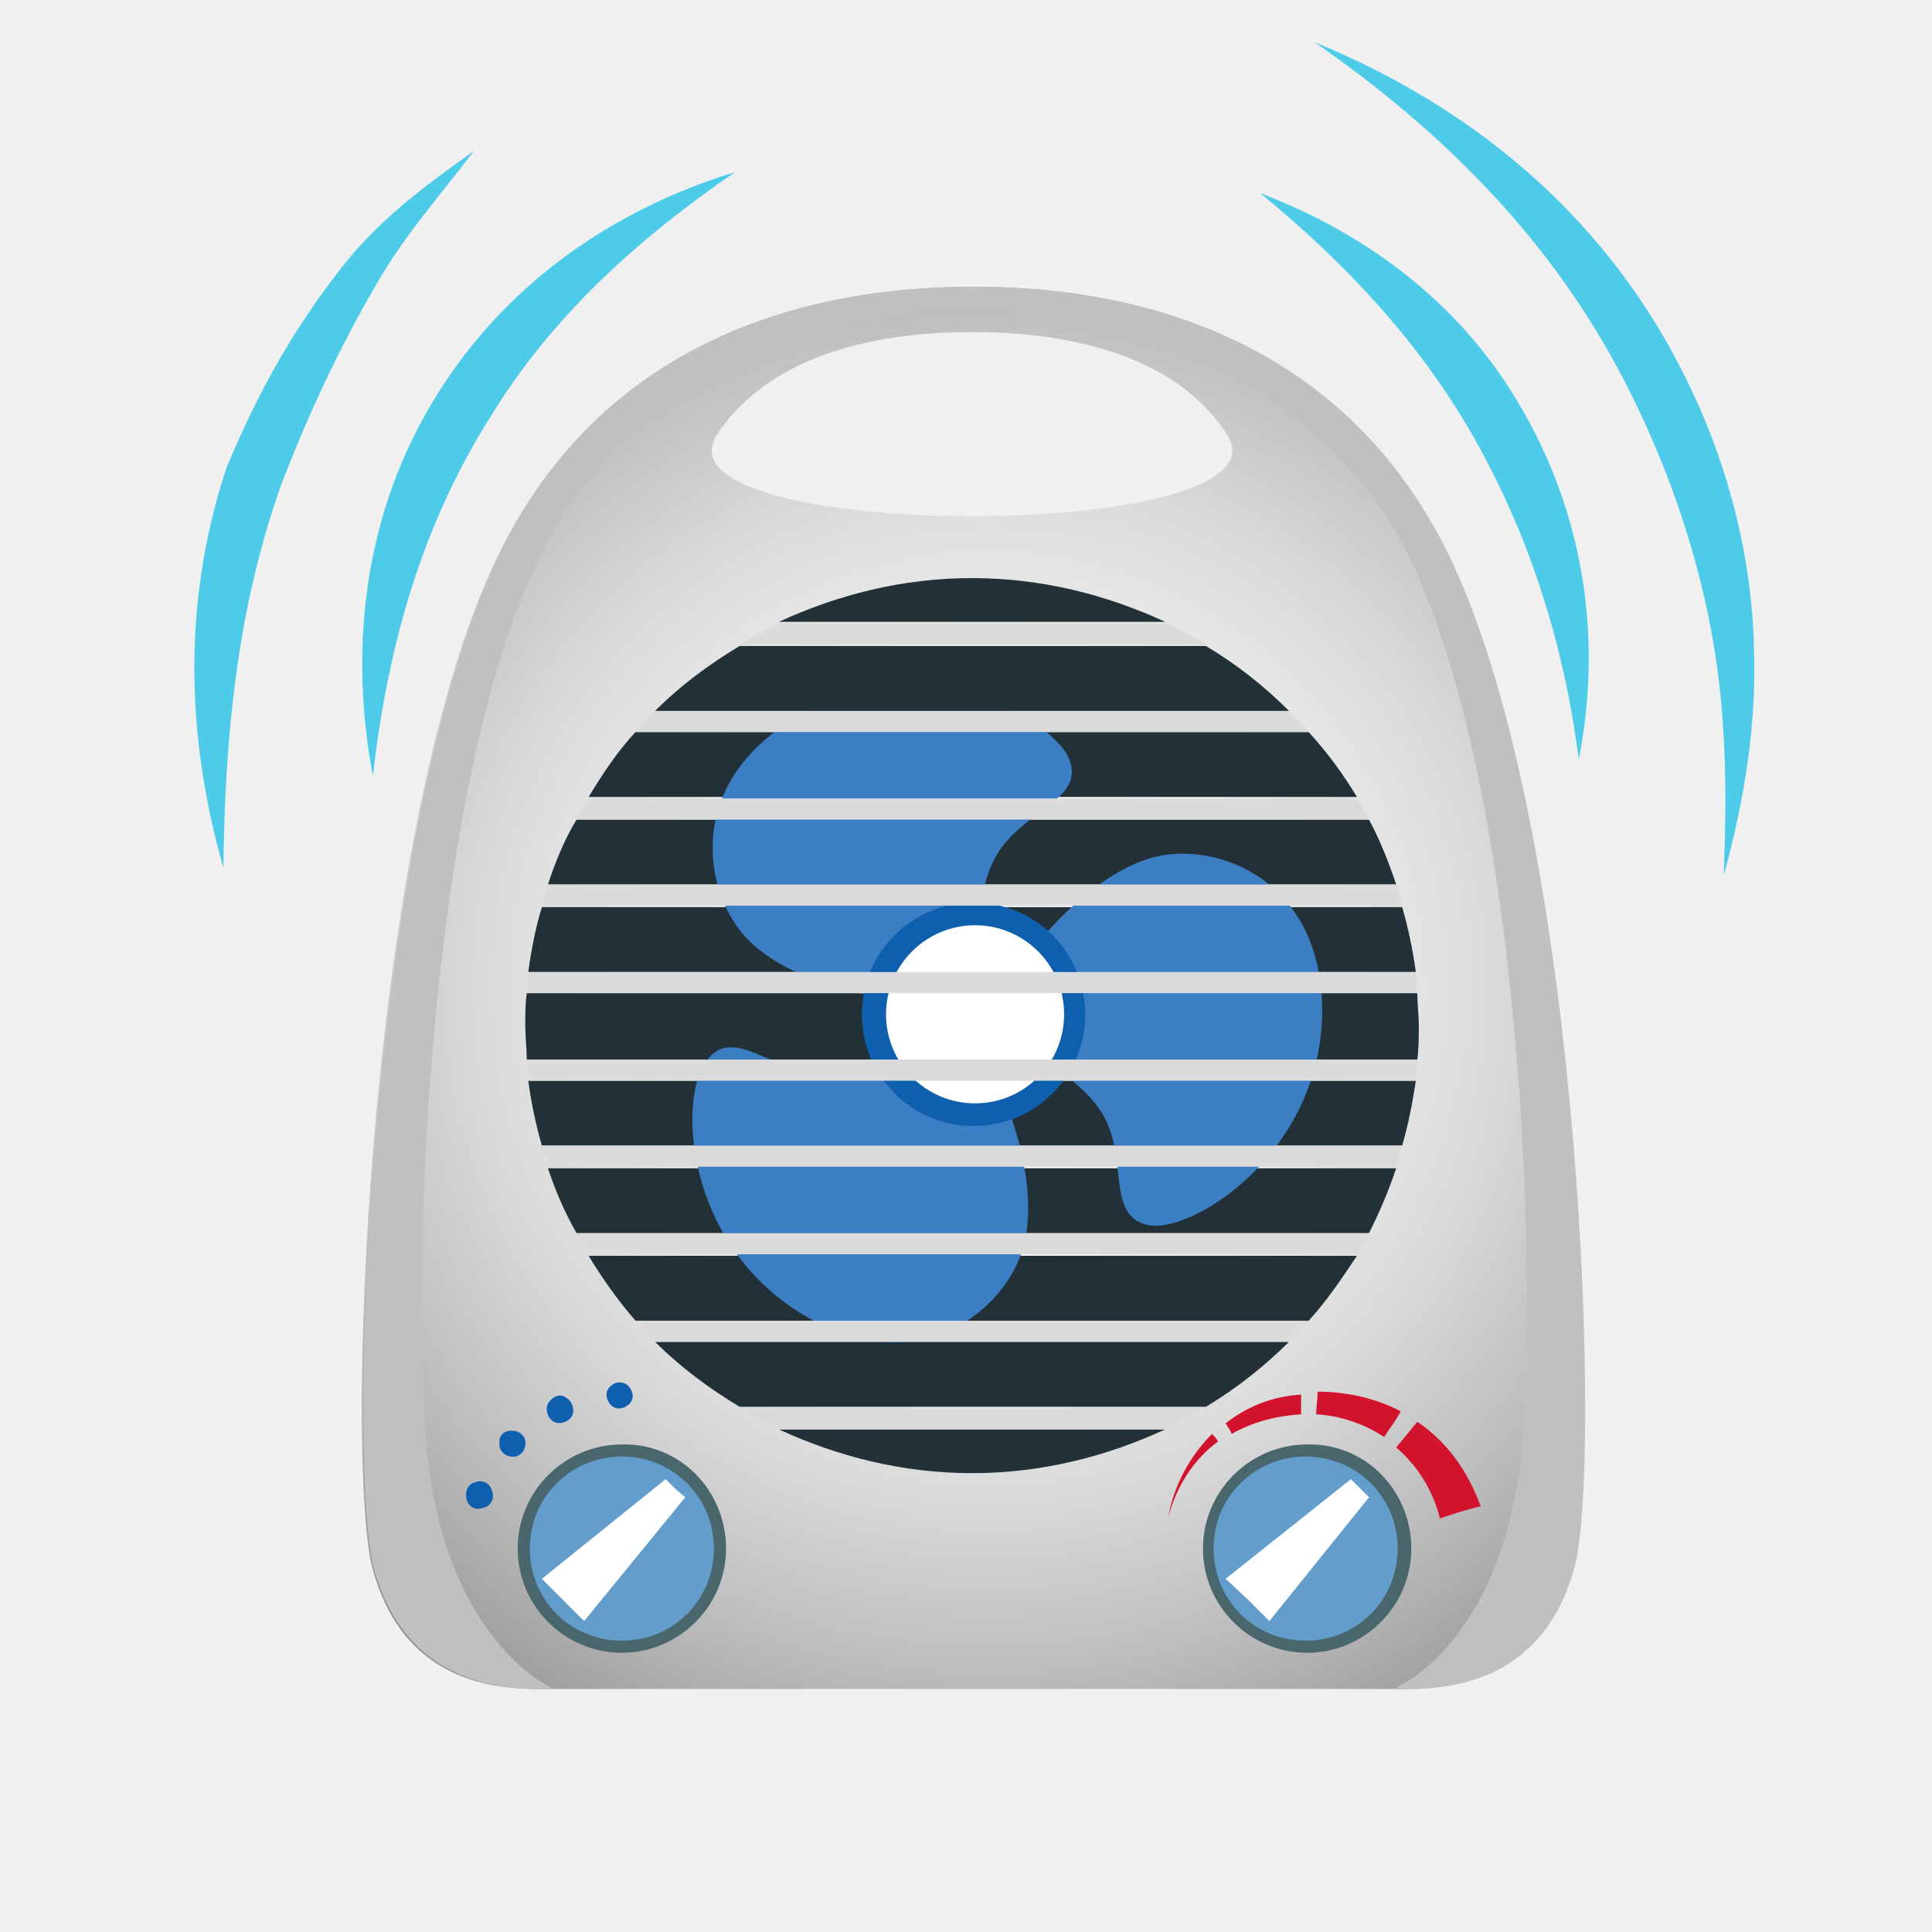
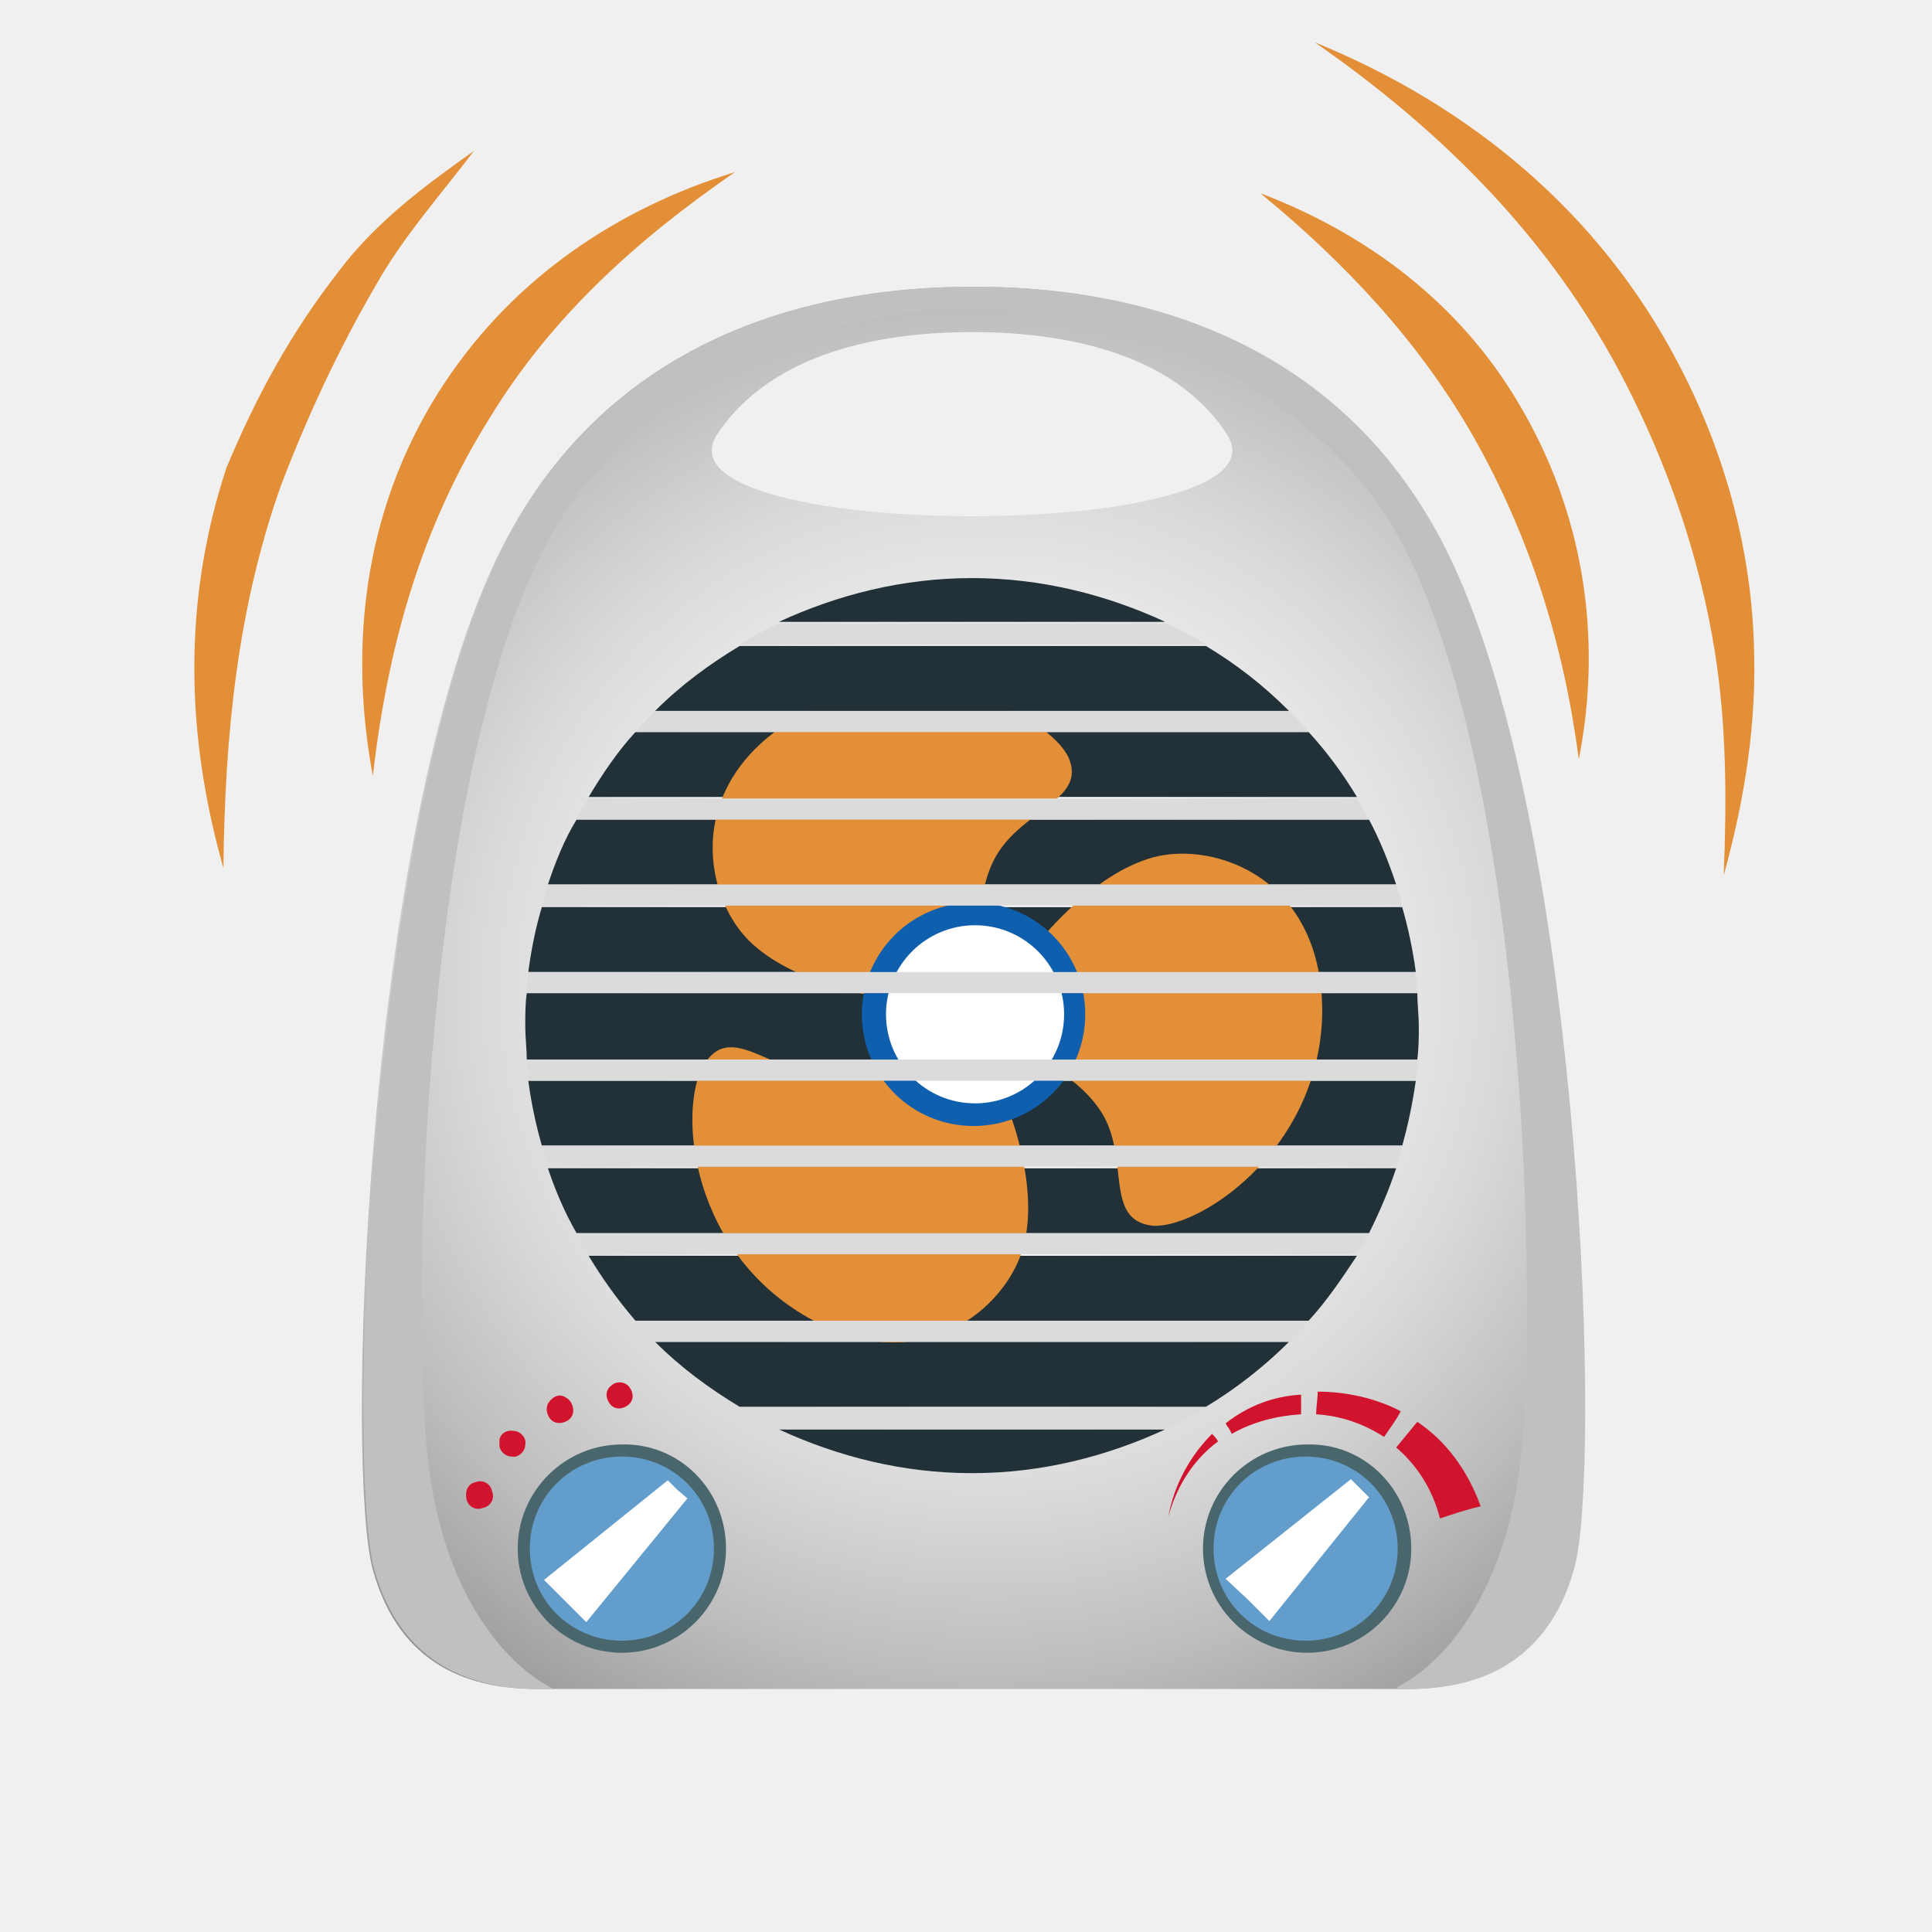
<svg xmlns="http://www.w3.org/2000/svg" version="1.1" id="Calque_3" x="0px" y="0px" viewBox="0 0 128 128" style="enable-background:new 0 0 128 128;" xml:space="preserve">
-   <style type="text/css">
+   <defs id="defs126" />
+   <style type="text/css" id="style2">
	.st0{fill:url(#SVGID_1_);}
	.st1{fill:#223137;}
	.st2{fill:#3C7EC4;}
	.st3{fill:#0F5FAF;}
	.st4{fill:#FFFFFF;}
	.st5{fill:#DBDBDB;}
	.st6{fill:#C0C0C0;}
- 	.st7{fill:#4A666D;}
- 	.st8{fill:#629DCB;}
- 	.st9{fill:#D1132D;}
+ 	.st7{fill:#D1132D;}
+ 	.st8{fill:#4A666D;}
+ 	.st9{fill:#629DCB;}
	.st10{fill:#4DCBE8;}
</style>
-   <radialGradient id="SVGID_1_" cx="65.489" cy="65.411" r="71.967" gradientUnits="userSpaceOnUse">
-     <stop offset="0" style="stop-color:#FFFFFF" />
-     <stop offset="0.152" style="stop-color:#FBFBFB" />
-     <stop offset="0.309" style="stop-color:#EEEEEE" />
-     <stop offset="0.469" style="stop-color:#DADADA" />
-     <stop offset="0.63" style="stop-color:#BDBDBD" />
-     <stop offset="0.747" style="stop-color:#A3A3A3" />
-     <stop offset="0.935" style="stop-color:#6C6C6C" />
+   <radialGradient id="SVGID_1_" cx="65.489" cy="62.55" r="72.002" gradientTransform="matrix(1 0 0 -1 0 128)" gradientUnits="userSpaceOnUse">
+     <stop offset="0" style="stop-color:#FFFFFF" id="stop4" />
+     <stop offset="0.152" style="stop-color:#FBFBFB" id="stop6" />
+     <stop offset="0.309" style="stop-color:#EEEEEE" id="stop8" />
+     <stop offset="0.469" style="stop-color:#DADADA" id="stop10" />
+     <stop offset="0.63" style="stop-color:#BDBDBD" id="stop12" />
+     <stop offset="0.747" style="stop-color:#A3A3A3" id="stop14" />
+     <stop offset="0.935" style="stop-color:#6C6C6C" id="stop16" />
  </radialGradient>
-   <path class="st0" d="M104.1,104c-1.8,6.4-6.6,7.9-10.9,7.9s-28.8,0-28.8,0s-24.5,0-28.8,0c-4.3,0-9.1-1.4-10.9-7.9  s-0.6-47.1,7.7-65.9c7.8-17.8,25-19.1,32-19.1c7,0,24.2,1.3,32,19.1C104.7,56.9,105.9,97.6,104.1,104z M81.3,28.8  C77.7,23.2,70.1,22,64.4,22c-5.7,0-13.2,1.2-16.9,6.8C42.9,36,85.9,36,81.3,28.8z" />
-   <path class="st1" d="M34.8,68c0,0.7,0.1,1.5,0.1,2.2h59C94,69.4,94,68.7,94,68s-0.1-1.5-0.1-2.2h-59C34.8,66.5,34.8,67.2,34.8,68z" />
-   <path class="st1" d="M49,93.2h30.9c2-1.2,3.9-2.7,5.5-4.3h-42C45.1,90.6,47,92,49,93.2z" />
-   <path class="st1" d="M35.9,75.9h57c0.4-1.4,0.7-2.9,0.9-4.3H35C35.2,73.1,35.5,74.5,35.9,75.9z" />
-   <path class="st1" d="M36.3,58.6h56.2c-0.5-1.5-1.1-3-1.8-4.3H38.2C37.4,55.6,36.8,57.1,36.3,58.6z" />
-   <path class="st1" d="M64.4,97.6c4.6,0,8.9-1.1,12.8-2.9H51.6C55.5,96.5,59.8,97.6,64.4,97.6z" />
-   <path class="st1" d="M42.1,87.5h44.6c1.2-1.3,2.2-2.8,3.2-4.3H39C39.9,84.7,40.9,86.1,42.1,87.5z" />
-   <path class="st1" d="M38.2,81.7h52.5c0.7-1.4,1.3-2.8,1.8-4.3H36.3C36.8,78.9,37.4,80.3,38.2,81.7z" />
-   <path class="st1" d="M35,64.4h58.8c-0.2-1.5-0.5-2.9-0.9-4.3h-57C35.5,61.4,35.2,62.9,35,64.4z" />
-   <path class="st1" d="M39,52.8h50.9c-0.9-1.5-2-3-3.2-4.3H42.1C40.9,49.8,39.9,51.3,39,52.8z" />
-   <path class="st1" d="M64.4,38.3c-4.6,0-8.9,1.1-12.8,2.9h25.6C73.3,39.4,69,38.3,64.4,38.3z" />
-   <g>
-     <path class="st2" d="M58,66c0,0-5.5-0.8-8.4-3.7c-3-3-4.4-10.5,3.4-14.9c7.9-4.4,16.5,0,17.8,2.8c1.2,2.8-3,3.4-4.8,6.5   c-1.5,2.6-1,6.4-1,6.4L58,66z" />
-     <path class="st2" d="M66.8,73.5c0,0,2.1,5.1,1,9.1c-1.1,4.1-6.9,9.1-14.6,4.5c-7.8-4.7-8.3-14.3-6.4-16.8c1.8-2.5,4.4,0.9,8,0.9   c3,0,6-2.3,6-2.3L66.8,73.5z" />
-     <path class="st2" d="M69,62.2c0,0,3.4-4.3,7.4-5.4c4.1-1.1,11.3,1.4,11.2,10.4c-0.2,9.1-8.3,14.3-11.3,14c-3.1-0.4-1.5-4.3-3.2-7.3   c-1.5-2.6-5-4.1-5-4.1L69,62.2z" />
-     <path class="st3" d="M71.9,67.2c0,4.1-3.3,7.4-7.4,7.4s-7.4-3.3-7.4-7.4s3.3-7.4,7.4-7.4S71.9,63.1,71.9,67.2z" />
-     <circle class="st4" cx="64.6" cy="67.2" r="5.9" />
+   <path class="st0" d="M104.1,104c-1.8,6.4-6.6,7.9-10.9,7.9s-28.8,0-28.8,0s-24.5,0-28.8,0s-9.1-1.4-10.9-7.9s-0.6-47.1,7.7-65.9  c7.8-17.8,25-19.1,32-19.1s24.2,1.3,32,19.1C104.7,56.9,105.9,97.6,104.1,104z M81.3,28.8C77.7,23.2,70.1,22,64.4,22  s-13.2,1.2-16.9,6.8C42.9,36,85.9,36,81.3,28.8z" id="path19" />
+   <path class="st1" d="M34.8,68c0,0.7,0.1,1.5,0.1,2.2h59C94,69.4,94,68.7,94,68s-0.1-1.5-0.1-2.2h-59C34.8,66.5,34.8,67.2,34.8,68z" id="path21" />
+   <path class="st1" d="M49,93.2h30.9c2-1.2,3.9-2.7,5.5-4.3h-42C45.1,90.6,47,92,49,93.2z" id="path23" />
+   <path class="st1" d="M35.9,75.9h57c0.4-1.4,0.7-2.9,0.9-4.3H35C35.2,73.1,35.5,74.5,35.9,75.9z" id="path25" />
+   <path class="st1" d="M36.3,58.6h56.2c-0.5-1.5-1.1-3-1.8-4.3H38.2C37.4,55.6,36.8,57.1,36.3,58.6z" id="path27" />
+   <path class="st1" d="M64.4,97.6c4.6,0,8.9-1.1,12.8-2.9H51.6C55.5,96.5,59.8,97.6,64.4,97.6z" id="path29" />
+   <path class="st1" d="M42.1,87.5h44.6c1.2-1.3,2.2-2.8,3.2-4.3H39C39.9,84.7,40.9,86.1,42.1,87.5z" id="path31" />
+   <path class="st1" d="M38.2,81.7h52.5c0.7-1.4,1.3-2.8,1.8-4.3H36.3C36.8,78.9,37.4,80.3,38.2,81.7z" id="path33" />
+   <path class="st1" d="M35,64.4h58.8c-0.2-1.5-0.5-2.9-0.9-4.3h-57C35.5,61.4,35.2,62.9,35,64.4z" id="path35" />
+   <path class="st1" d="M39,52.8h50.9c-0.9-1.5-2-3-3.2-4.3H42.1C40.9,49.8,39.9,51.3,39,52.8z" id="path37" />
+   <path class="st1" d="M64.4,38.3c-4.6,0-8.9,1.1-12.8,2.9h25.6C73.3,39.4,69,38.3,64.4,38.3z" id="path39" />
+   <g id="g51">
+     <path class="st2" d="M58,66c0,0-5.5-0.8-8.4-3.7c-3-3-4.4-10.5,3.4-14.9c7.9-4.4,16.5,0,17.8,2.8c1.2,2.8-3,3.4-4.8,6.5   c-1.5,2.6-1,6.4-1,6.4L58,66z" id="path41" style="fill:#e28f37;fill-opacity:1" />
+     <path class="st2" d="M66.8,73.5c0,0,2.1,5.1,1,9.1c-1.1,4.1-6.9,9.1-14.6,4.5c-7.8-4.7-8.3-14.3-6.4-16.8c1.8-2.5,4.4,0.9,8,0.9   c3,0,6-2.3,6-2.3L66.8,73.5z" id="path43" style="fill:#e28f37;fill-opacity:1" />
+     <path class="st2" d="M69,62.2c0,0,3.4-4.3,7.4-5.4c4.1-1.1,11.3,1.4,11.2,10.4c-0.2,9.1-8.3,14.3-11.3,14c-3.1-0.4-1.5-4.3-3.2-7.3   c-1.5-2.6-5-4.1-5-4.1L69,62.2z" id="path45" style="fill:#e28f37;fill-opacity:1" />
+     <path class="st3" d="M71.9,67.2c0,4.1-3.3,7.4-7.4,7.4s-7.4-3.3-7.4-7.4s3.3-7.4,7.4-7.4S71.9,63.1,71.9,67.2z" id="path47" />
+     <circle class="st4" cx="64.6" cy="67.2" r="5.9" id="circle49" />
  </g>
-   <path class="st1" d="M43.4,47.1h42c-1.7-1.7-3.5-3.1-5.5-4.3H49C47,44,45.1,45.4,43.4,47.1z" />
-   <path class="st5" d="M51.6,41.3c-0.9,0.4-1.8,0.9-2.6,1.4h30.9c-0.8-0.5-1.7-1-2.6-1.4H51.6z" />
-   <path class="st5" d="M42.1,48.5h44.6c-0.4-0.5-0.8-1-1.3-1.4h-42C43,47.5,42.5,48,42.1,48.5z" />
-   <path class="st5" d="M38.2,54.3h52.5c-0.3-0.5-0.5-1-0.8-1.4H39C38.7,53.3,38.4,53.8,38.2,54.3z" />
-   <path class="st5" d="M35.9,60h57c-0.1-0.5-0.3-1-0.4-1.4H36.3C36.2,59.1,36,59.6,35.9,60z" />
-   <path class="st5" d="M34.9,65.8h59c0-0.5-0.1-1-0.1-1.4H35C35,64.8,34.9,65.3,34.9,65.8z" />
-   <path class="st5" d="M35,71.6h58.8c0.1-0.5,0.1-0.9,0.1-1.4h-59C34.9,70.6,35,71.1,35,71.6z" />
-   <path class="st5" d="M36.3,77.3h56.2c0.2-0.5,0.3-0.9,0.4-1.4h-57C36,76.4,36.2,76.9,36.3,77.3z" />
-   <path class="st5" d="M39,83.1h50.9c0.3-0.5,0.6-0.9,0.8-1.4H38.2C38.4,82.2,38.7,82.6,39,83.1z" />
-   <path class="st5" d="M43.4,88.9h42c0.5-0.5,0.9-0.9,1.3-1.4H42.1C42.5,87.9,43,88.4,43.4,88.9z" />
-   <path class="st5" d="M51.6,94.7h25.6c0.9-0.4,1.8-0.9,2.6-1.4H49C49.8,93.8,50.7,94.2,51.6,94.7z" />
-   <path class="st6" d="M96.5,38.1c-7.8-17.8-25-19.1-32-19.1s-24.2,1.3-32,19.1C24.2,56.9,23,97.6,24.8,104s6.6,7.9,10.9,7.9  c0.2,0,0.5,0,0.9,0c0,0-7.5-3.1-8.5-16.8c-1-13.7,0.5-50,10.1-62.4c10-12.8,26.3-12.3,26.3-12.3s16.3-0.4,26.3,12.3  c9.6,12.4,11.1,48.7,10.1,62.4c-1,13.7-8.5,16.8-8.5,16.8c0.3,0,0.6,0,0.9,0c4.3,0,9.1-1.4,10.9-7.9  C105.9,97.6,104.7,56.9,96.5,38.1z" />
-   <g>
-     <g>
-       <path class="st3" d="M41.7,91.9c0.3,0.4,0.3,0.9-0.1,1.2c-0.4,0.3-0.9,0.3-1.2-0.1c-0.3-0.4-0.3-0.9,0.1-1.2    C40.8,91.5,41.4,91.5,41.7,91.9z" />
-       <path class="st3" d="M37.5,92.6c0.4,0.2,0.6,0.8,0.4,1.2c-0.2,0.4-0.8,0.6-1.2,0.4c-0.4-0.2-0.6-0.8-0.4-1.2    C36.6,92.5,37.1,92.3,37.5,92.6z" />
-       <path class="st3" d="M34,94.8c0.5,0,0.9,0.5,0.8,0.9c0,0.5-0.5,0.9-0.9,0.8c-0.5,0-0.9-0.5-0.8-0.9C33,95.1,33.5,94.7,34,94.8z" />
-       <path class="st3" d="M31.5,98.2c0.5-0.2,1,0.1,1.1,0.6c0.2,0.5-0.1,1-0.6,1.1c-0.5,0.2-1-0.1-1.1-0.6C30.8,98.8,31,98.3,31.5,98.2    z" />
+   <path class="st1" d="M43.4,47.1h42c-1.7-1.7-3.5-3.1-5.5-4.3H49C47,44,45.1,45.4,43.4,47.1z" id="path53" />
+   <path class="st5" d="M51.6,41.3c-0.9,0.4-1.8,0.9-2.6,1.4h30.9c-0.8-0.5-1.7-1-2.6-1.4H51.6z" id="path55" />
+   <path class="st5" d="M42.1,48.5h44.6c-0.4-0.5-0.8-1-1.3-1.4h-42C43,47.5,42.5,48,42.1,48.5z" id="path57" />
+   <path class="st5" d="M38.2,54.3h52.5c-0.3-0.5-0.5-1-0.8-1.4H39C38.7,53.3,38.4,53.8,38.2,54.3z" id="path59" />
+   <path class="st5" d="M35.9,60h57c-0.1-0.5-0.3-1-0.4-1.4H36.3C36.2,59.1,36,59.6,35.9,60z" id="path61" />
+   <path class="st5" d="M34.9,65.8h59c0-0.5-0.1-1-0.1-1.4H35C35,64.8,34.9,65.3,34.9,65.8z" id="path63" />
+   <path class="st5" d="M35,71.6h58.8c0.1-0.5,0.1-0.9,0.1-1.4h-59C34.9,70.6,35,71.1,35,71.6z" id="path65" />
+   <path class="st5" d="M36.3,77.3h56.2c0.2-0.5,0.3-0.9,0.4-1.4h-57C36,76.4,36.2,76.9,36.3,77.3z" id="path67" />
+   <path class="st5" d="M39,83.1h50.9c0.3-0.5,0.6-0.9,0.8-1.4H38.2C38.4,82.2,38.7,82.6,39,83.1z" id="path69" />
+   <path class="st5" d="M43.4,88.9h42c0.5-0.5,0.9-0.9,1.3-1.4H42.1C42.5,87.9,43,88.4,43.4,88.9z" id="path71" />
+   <path class="st5" d="M51.6,94.7h25.6c0.9-0.4,1.8-0.9,2.6-1.4H49C49.8,93.8,50.7,94.2,51.6,94.7z" id="path73" />
+   <path class="st6" d="M96.5,38.1c-7.8-17.8-25-19.1-32-19.1s-24.2,1.3-32,19.1C24.2,56.9,23,97.6,24.8,104s6.6,7.9,10.9,7.9  c0.2,0,0.5,0,0.9,0c0,0-7.5-3.1-8.5-16.8s0.5-50,10.1-62.4c10-12.8,26.3-12.3,26.3-12.3S80.8,20,90.8,32.7  c9.6,12.4,11.1,48.7,10.1,62.4s-8.5,16.8-8.5,16.8c0.3,0,0.6,0,0.9,0c4.3,0,9.1-1.4,10.9-7.9C105.9,97.6,104.7,56.9,96.5,38.1z" id="path75" />
+   <g id="g93">
+     <g id="g85">
+       <path class="st7" d="M41.7,91.9c0.3,0.4,0.3,0.9-0.1,1.2c-0.4,0.3-0.9,0.3-1.2-0.1s-0.3-0.9,0.1-1.2    C40.8,91.5,41.4,91.5,41.7,91.9z" id="path77" />
+       <path class="st7" d="M37.5,92.6c0.4,0.2,0.6,0.8,0.4,1.2c-0.2,0.4-0.8,0.6-1.2,0.4s-0.6-0.8-0.4-1.2    C36.6,92.5,37.1,92.3,37.5,92.6z" id="path79" />
+       <path class="st7" d="M34,94.8c0.5,0,0.9,0.5,0.8,0.9c0,0.5-0.5,0.9-0.9,0.8c-0.5,0-0.9-0.5-0.8-0.9C33,95.1,33.5,94.7,34,94.8z" id="path81" />
+       <path class="st7" d="M31.5,98.2c0.5-0.2,1,0.1,1.1,0.6c0.2,0.5-0.1,1-0.6,1.1c-0.5,0.2-1-0.1-1.1-0.6C30.8,98.8,31,98.3,31.5,98.2    z" id="path83" />
    </g>
-     <path class="st7" d="M48.1,102.6c0,3.8-3.1,6.9-6.9,6.9c-3.8,0-6.9-3.1-6.9-6.9s3.1-6.9,6.9-6.9C45,95.6,48.1,98.7,48.1,102.6z" />
-     <path class="st8" d="M47.3,102.6c0,3.4-2.7,6.1-6.1,6.1c-3.4,0-6.1-2.7-6.1-6.1s2.7-6.1,6.1-6.1C44.6,96.5,47.3,99.2,47.3,102.6z" />
-     <polygon class="st4" points="45.4,99.2 44.7,98.6 44.1,98 35.9,104.6 37.3,106 38.7,107.4  " />
+     <path class="st8" d="M48.1,102.6c0,3.8-3.1,6.9-6.9,6.9c-3.8,0-6.9-3.1-6.9-6.9s3.1-6.9,6.9-6.9C45,95.6,48.1,98.7,48.1,102.6z" id="path87" />
+     <path class="st9" d="M47.3,102.6c0,3.4-2.7,6.1-6.1,6.1c-3.4,0-6.1-2.7-6.1-6.1s2.7-6.1,6.1-6.1S47.3,99.2,47.3,102.6z" id="path89" />
+     <polygon class="st4" points="44.7,98.6 44.1,98 35.9,104.6 37.3,106 38.7,107.4 45.4,99.2 " id="polygon91" transform="translate(0.1417526,0.07345361)" />
  </g>
-   <g>
-     <path class="st7" d="M93.5,102.6c0,3.8-3.1,6.9-6.9,6.9c-3.8,0-6.9-3.1-6.9-6.9s3.1-6.9,6.9-6.9C90.4,95.6,93.5,98.7,93.5,102.6z" />
-     <path class="st8" d="M92.6,102.6c0,3.4-2.7,6.1-6.1,6.1c-3.4,0-6.1-2.7-6.1-6.1s2.7-6.1,6.1-6.1C89.9,96.5,92.6,99.2,92.6,102.6z" />
-     <polygon class="st4" points="90.7,99.2 90.1,98.6 89.5,98 81.2,104.6 82.7,106 84.1,107.4  " />
-     <g>
-       <path class="st9" d="M77.4,100.5c0.6-2.2,1.8-3.9,3.3-5c-0.1-0.2-0.3-0.4-0.4-0.5C78.9,96.4,77.8,98.3,77.4,100.5z" />
-       <path class="st9" d="M81.2,94.3c0.1,0.2,0.3,0.4,0.4,0.7c1.4-0.8,3-1.2,4.6-1.3c0-0.4,0-0.9,0-1.3C84.3,92.5,82.6,93.2,81.2,94.3z    " />
-       <path class="st9" d="M87.3,92.2c0,0.5-0.1,1-0.1,1.5c1.6,0.1,3.1,0.6,4.5,1.5c0.4-0.6,0.8-1.1,1.1-1.7    C91.1,92.6,89.1,92.2,87.3,92.2z" />
-       <path class="st9" d="M98.1,99.8c-0.9-2.5-2.4-4.4-4.2-5.6c-0.5,0.6-0.9,1.1-1.4,1.7c1.3,1.1,2.4,2.7,2.9,4.7    C96.3,100.3,97.2,100,98.1,99.8z" />
+   <g id="g111">
+     <path class="st8" d="M93.5,102.6c0,3.8-3.1,6.9-6.9,6.9s-6.9-3.1-6.9-6.9s3.1-6.9,6.9-6.9C90.4,95.6,93.5,98.7,93.5,102.6z" id="path95" />
+     <path class="st9" d="M92.6,102.6c0,3.4-2.7,6.1-6.1,6.1s-6.1-2.7-6.1-6.1s2.7-6.1,6.1-6.1S92.6,99.2,92.6,102.6z" id="path97" />
+     <polygon class="st4" points="90.7,99.2 90.1,98.6 89.5,98 81.2,104.6 82.7,106 84.1,107.4  " id="polygon99" />
+     <g id="g109">
+       <path class="st7" d="M77.4,100.5c0.6-2.2,1.8-3.9,3.3-5c-0.1-0.2-0.3-0.4-0.4-0.5C78.9,96.4,77.8,98.3,77.4,100.5z" id="path101" />
+       <path class="st7" d="M81.2,94.3c0.1,0.2,0.3,0.4,0.4,0.7c1.4-0.8,3-1.2,4.6-1.3c0-0.4,0-0.9,0-1.3C84.3,92.5,82.6,93.2,81.2,94.3z    " id="path103" />
+       <path class="st7" d="M87.3,92.2c0,0.5-0.1,1-0.1,1.5c1.6,0.1,3.1,0.6,4.5,1.5c0.4-0.6,0.8-1.1,1.1-1.7    C91.1,92.6,89.1,92.2,87.3,92.2z" id="path105" />
+       <path class="st7" d="M98.1,99.8c-0.9-2.5-2.4-4.4-4.2-5.6c-0.5,0.6-0.9,1.1-1.4,1.7c1.3,1.1,2.4,2.7,2.9,4.7    C96.3,100.3,97.2,100,98.1,99.8z" id="path107" />
    </g>
  </g>
-   <path class="st6" d="M96.6,38.1c-7.8-17.8-25-19.1-32-19.1s-24.2,1.3-32,19.1c-8.3,18.8-9.5,59.5-7.7,65.9s6.6,7.9,10.9,7.9  c0.2,0,0.5,0,0.9,0c0,0-7.5-3.1-8.5-16.8c-1-13.7,0.5-50,10.1-62.4c10-12.8,26.3-12.3,26.3-12.3s16.3-0.4,26.3,12.3  C100.5,45,102,81.4,101,95c-1,13.7-8.5,16.8-8.5,16.8c0.3,0,0.6,0,0.9,0c4.3,0,9.1-1.4,10.9-7.9C106.1,97.6,104.9,56.9,96.6,38.1z" />
-   <path class="st10" d="M31.4,10c-2.2,2.9-4.7,5.7-6.5,8.9c-2.5,4.3-4.5,8.6-6.3,13.3c-2.9,8.2-3.7,16.6-3.8,25.3  c-2.5-8.8-2.7-17.7,0.2-26.5c2-4.8,4.3-9,7.5-13.1C25,14.6,28.3,12.2,31.4,10z" />
-   <path class="st10" d="M114.2,58c0.2-5,0.2-9.9-0.6-14.9c-1-6.2-3.1-12.3-6-17.9c-4.8-9.3-12-16.5-20.5-22.4  C97.4,7,106,14.1,111.2,24.1c3,5.7,4.8,12.1,5,18.6C116.4,47.9,115.6,52.9,114.2,58z" />
-   <path class="st10" d="M104.6,50.3c-1-7.6-3.2-14.7-7-21.4c-3.6-6.3-8.5-11.5-14.1-16.1c7.1,2.7,13.2,7.3,17.1,13.9  C104.9,33.9,106.2,42.2,104.6,50.3z" />
-   <path class="st10" d="M48.7,11.4c-6.4,4.4-12.1,9.5-16.2,16.2c-4.6,7.3-6.8,15.2-7.8,23.8c-1.7-9.1-0.4-18.3,4.8-26.1  C34.1,18.4,40.9,13.8,48.7,11.4z" />
+   <path class="st6" d="M96.6,38.1c-7.8-17.8-25-19.1-32-19.1s-24.2,1.3-32,19.1c-8.3,18.8-9.5,59.5-7.7,65.9s6.6,7.9,10.9,7.9  c0.2,0,0.5,0,0.9,0c0,0-7.5-3.1-8.5-16.8s0.5-50,10.1-62.4c10-12.8,26.3-12.3,26.3-12.3S80.9,20,90.9,32.7C100.5,45,102,81.4,101,95  c-1,13.7-8.5,16.8-8.5,16.8c0.3,0,0.6,0,0.9,0c4.3,0,9.1-1.4,10.9-7.9C106.1,97.6,104.9,56.9,96.6,38.1z" id="path113" />
+   <path class="st10" d="M31.4,10c-2.2,2.9-4.7,5.7-6.5,8.9c-2.5,4.3-4.5,8.6-6.3,13.3c-2.9,8.2-3.7,16.6-3.8,25.3  C12.3,48.7,12.1,39.8,15,31c2-4.8,4.3-9,7.5-13.1C25,14.6,28.3,12.2,31.4,10z" id="path115" style="fill:#e28f37;fill-opacity:1" />
+   <path class="st10" d="M114.2,58c0.2-5,0.2-9.9-0.6-14.9c-1-6.2-3.1-12.3-6-17.9c-4.8-9.3-12-16.5-20.5-22.4  C97.4,7,106,14.1,111.2,24.1c3,5.7,4.8,12.1,5,18.6C116.4,47.9,115.6,52.9,114.2,58z" id="path117" style="fill:#e28f37;fill-opacity:1" />
+   <path class="st10" d="M104.6,50.3c-1-7.6-3.2-14.7-7-21.4c-3.6-6.3-8.5-11.5-14.1-16.1c7.1,2.7,13.2,7.3,17.1,13.9  C104.9,33.9,106.2,42.2,104.6,50.3z" id="path119" style="fill:#e28f37;fill-opacity:1" />
+   <path class="st10" d="M48.7,11.4c-6.4,4.4-12.1,9.5-16.2,16.2c-4.6,7.3-6.8,15.2-7.8,23.8c-1.7-9.1-0.4-18.3,4.8-26.1  C34.1,18.4,40.9,13.8,48.7,11.4z" id="path121" style="fill:#e28f37;fill-opacity:1" />
</svg>
